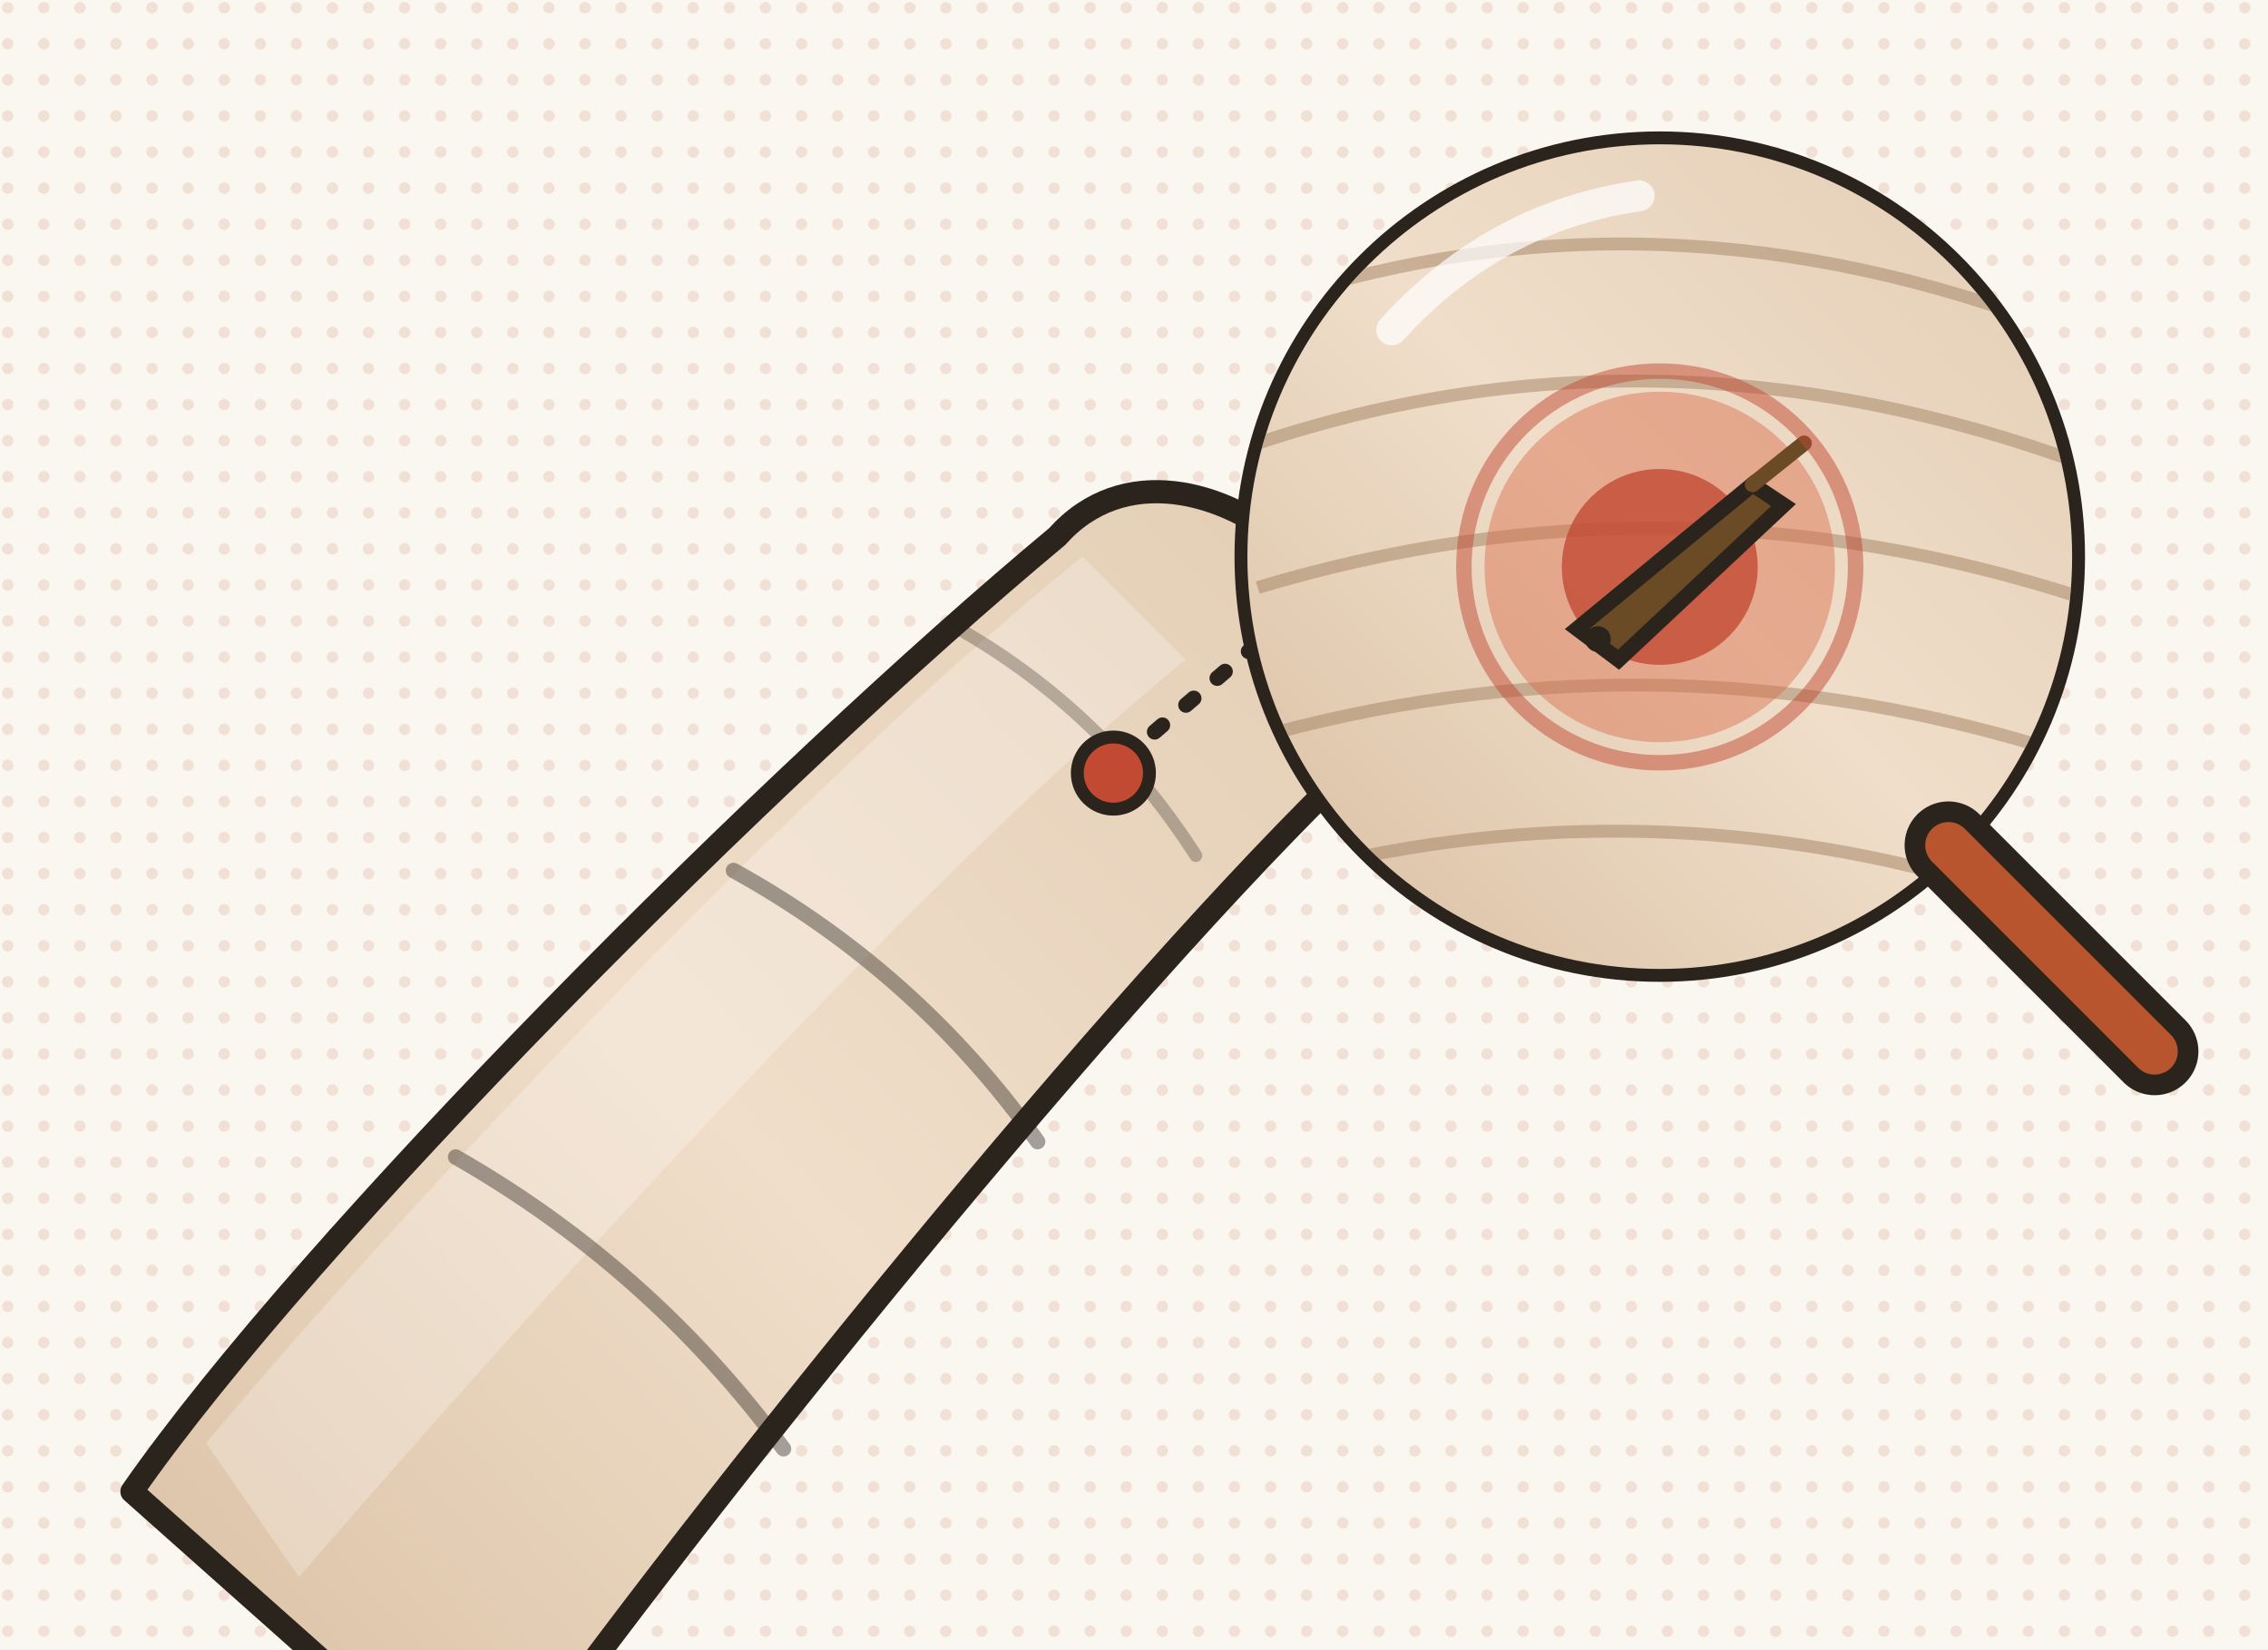
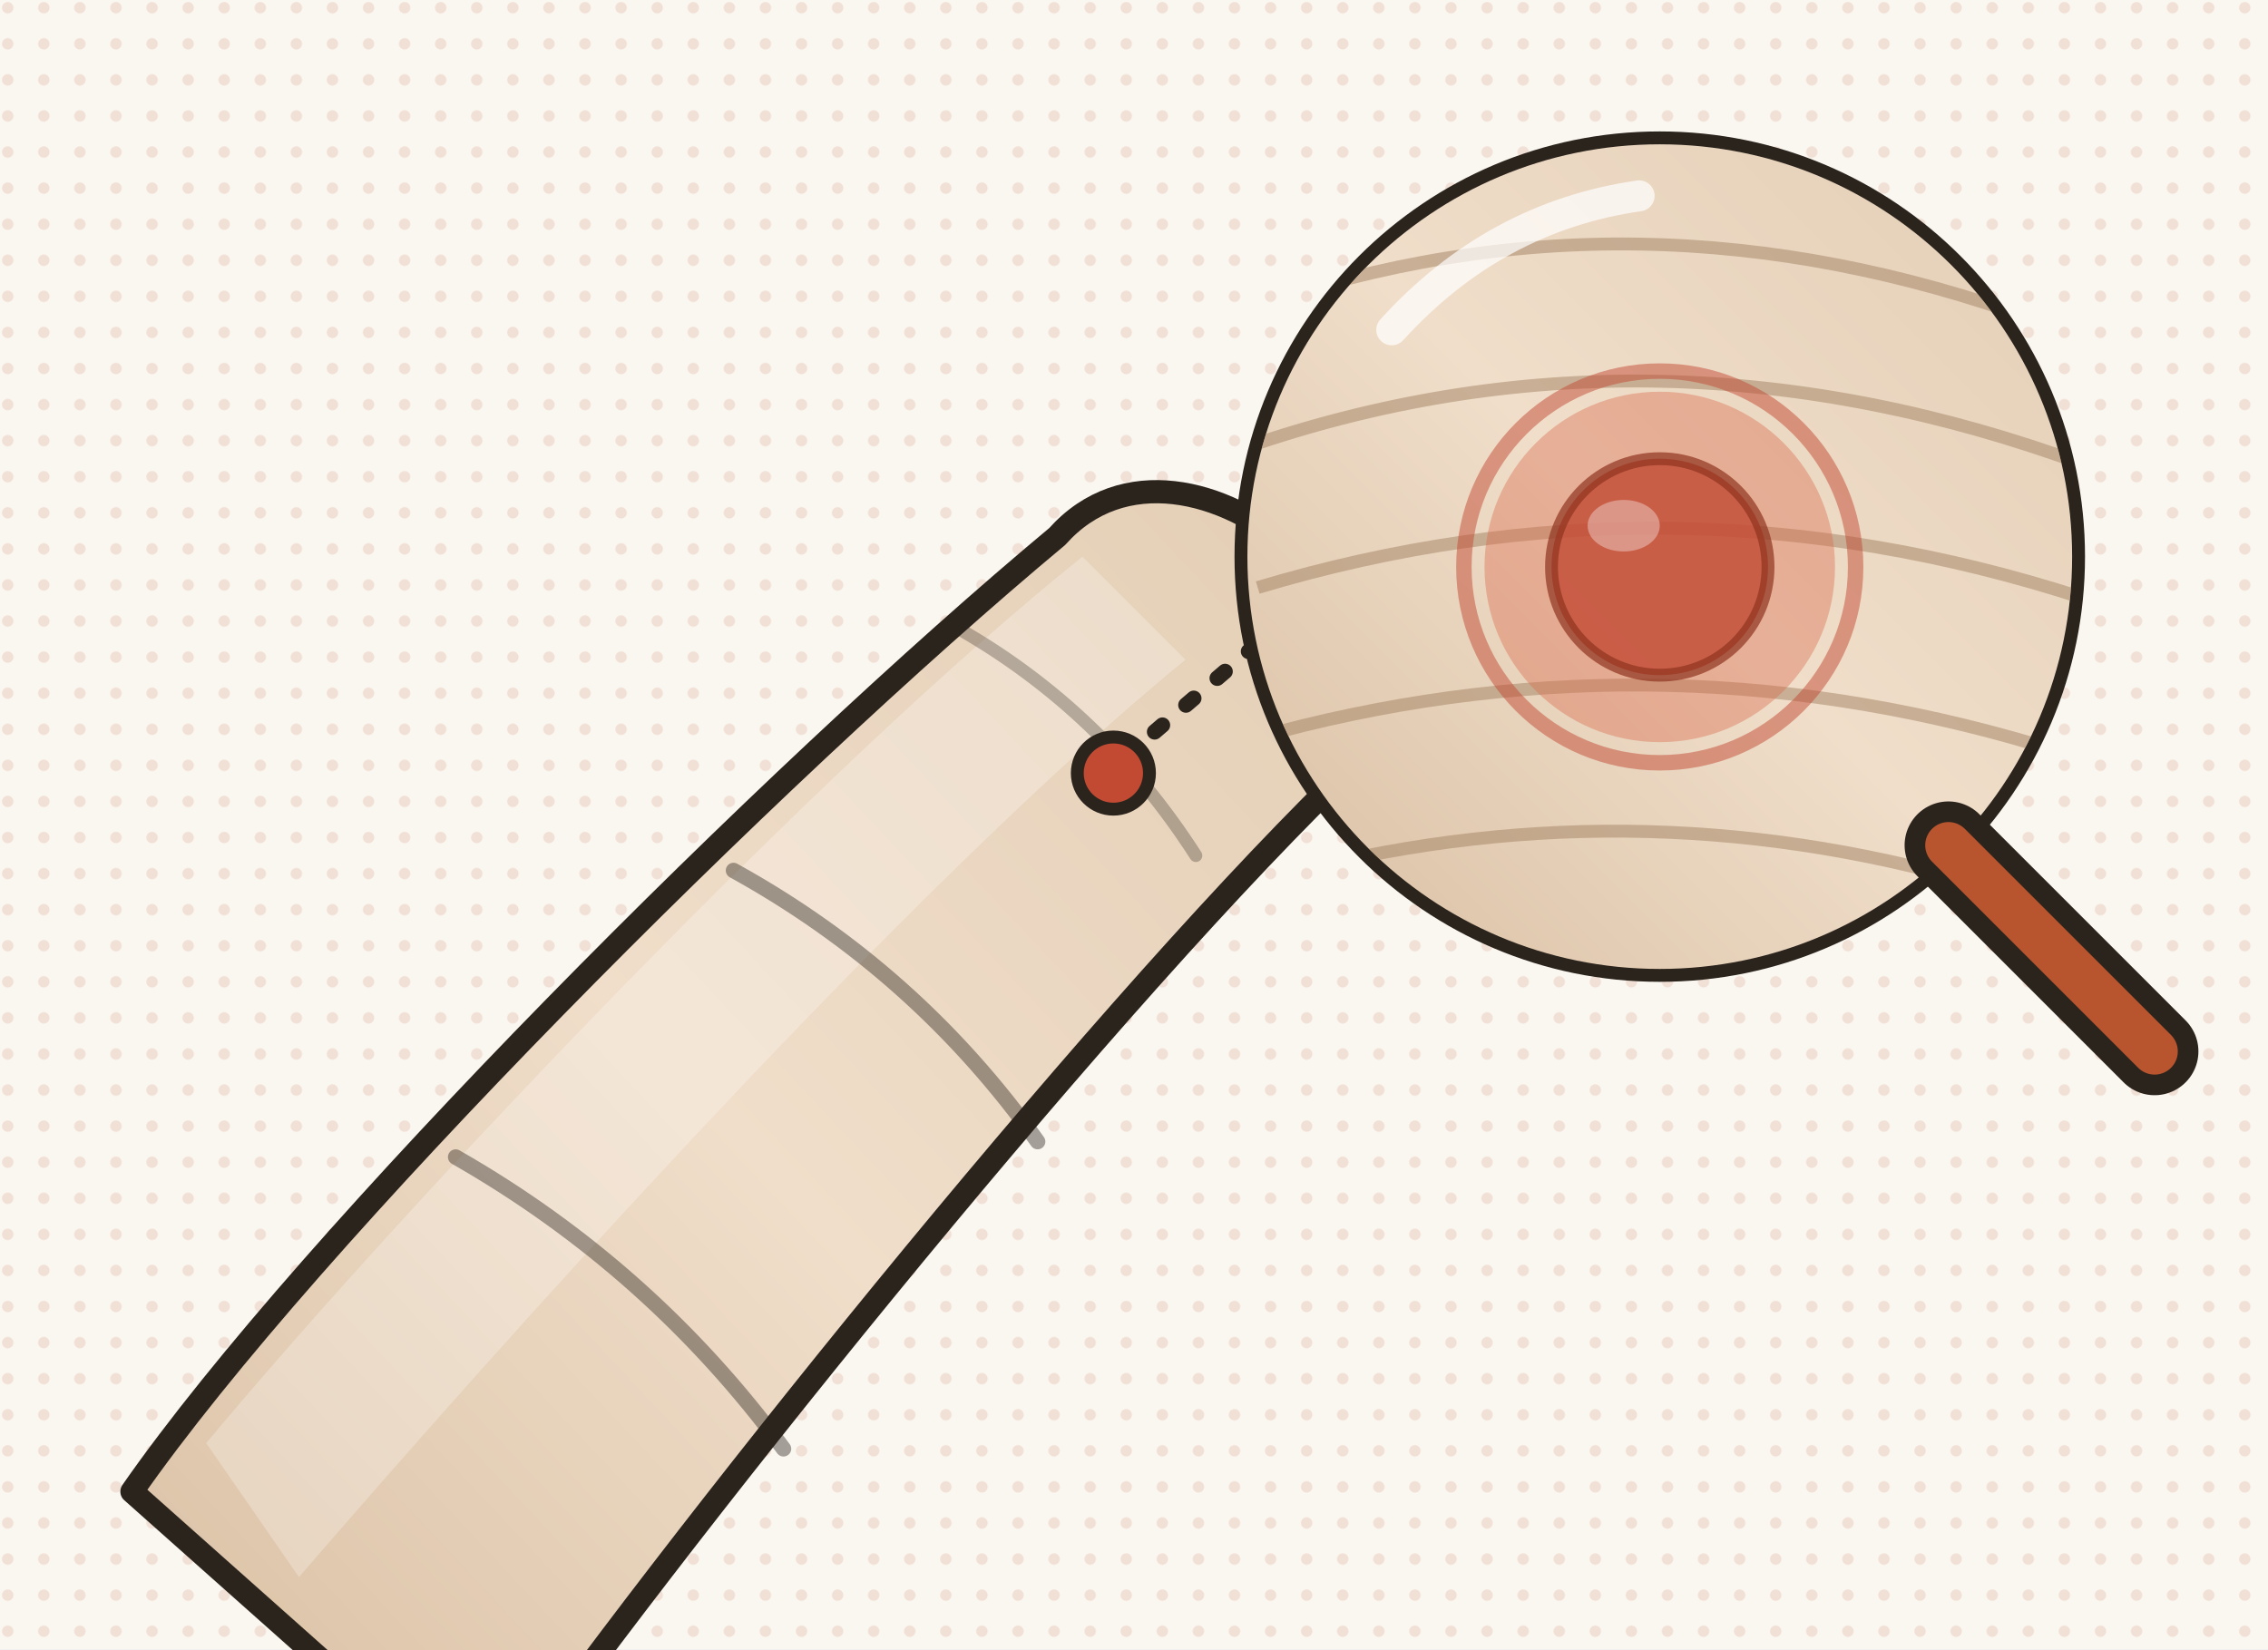
- <svg xmlns="http://www.w3.org/2000/svg" viewBox="0 0 440 320" role="img" aria-label="Left index fingertip in close-up: a small red lesion on the pulp — under magnification, a wood splinter sits at its centre">
+ <svg xmlns="http://www.w3.org/2000/svg" viewBox="0 0 440 320" role="img" aria-label="Left index fingertip in close-up: a small raised red nodule on the pulp, shown magnified">
  <defs>
    <linearGradient id="skin" x1="0" y1="1" x2="1" y2="0">
      <stop offset="0" stop-color="#d8bea1" />
      <stop offset=".5" stop-color="#f0deca" />
      <stop offset="1" stop-color="#e3cdb4" />
    </linearGradient>
    <pattern id="dots" width="7" height="7" patternUnits="userSpaceOnUse">
      <circle cx="1.5" cy="1.5" r="1.1" fill="#b8552e" opacity=".14" />
    </pattern>
    <clipPath id="lens">
      <circle cx="322" cy="108" r="80" />
    </clipPath>
    <path id="fingerShape" d="M25.6 289.4 C60 240 150 150 205.1 104.1 C230.4 75.7 284.2 123.5 258.9 151.9 C210 200 130 300 94.4 350.6 Z" />
    <clipPath id="fingerClip">
      <use href="#fingerShape" />
    </clipPath>
  </defs>
  <rect width="440" height="320" fill="#faf6f0" />
  <rect width="440" height="320" fill="url(#dots)" />
  <use href="#fingerShape" fill="url(#skin)" stroke="#2b241d" stroke-width="4.5" stroke-linejoin="round" />
  <g clip-path="url(#fingerClip)">
    <path d="M120 360 C170 300 240 200 300 150 L340 210 L160 380 Z" fill="#c9ac8e" opacity=".38" />
    <path d="M40 280 C80 232 160 148 210 108 L230 128 C176 172 96 262 58 306 Z" fill="#fff" opacity=".25" />
  </g>
  <g fill="none" stroke="#2b241d" stroke-width="3" opacity=".42" stroke-linecap="round">
    <path d="M88.4 224.5 Q126.2 246.1 152 281.1" />
    <path d="M142.3 168.9 Q177.8 188.5 201.3 221.5" />
  </g>
  <g fill="none" stroke="#2b241d" stroke-width="2.5" opacity=".3" stroke-linecap="round">
    <path d="M186 122 Q214 138 232 166" />
  </g>
  <circle cx="216" cy="150" r="7" fill="#c24a33" stroke="#2b241d" stroke-width="2.5" />
  <line x1="224" y1="142" x2="252" y2="118" stroke="#2b241d" stroke-width="3" stroke-dasharray="2 6" stroke-linecap="round" />
  <g>
    <circle cx="322" cy="108" r="80" fill="#fdfaf4" stroke="#2b241d" stroke-width="5" />
    <g clip-path="url(#lens)">
      <rect x="242" y="28" width="160" height="160" fill="url(#skin)" />
      <g fill="none" stroke="#a8896a" stroke-width="2.5" opacity=".55">
        <path d="M248 58 q74 -24 152 6" />
        <path d="M244 86 q78 -26 160 4" />
        <path d="M244 114 q80 -24 160 2" />
        <path d="M248 142 q76 -20 152 4" />
        <path d="M256 168 q68 -16 136 6" />
      </g>
-       <circle cx="322" cy="110" r="34" fill="#d96a4a" opacity=".45" />
-       <circle cx="322" cy="110" r="19" fill="#c24a33" opacity=".8" />
-       <path d="M306 122 L340 94 L346 98 L314 128 Z" fill="#6b4a26" stroke="#2b241d" stroke-width="3" />
-       <path d="M340 94 L350 86" stroke="#6b4a26" stroke-width="3" stroke-linecap="round" />
-       <circle cx="310" cy="124" r="2.5" fill="#2b241d" />
+       <circle cx="322" cy="110" r="34" fill="#d96a4a" opacity=".4" />
+       <circle cx="322" cy="110" r="21" fill="#c24a33" opacity=".8" />
+       <circle cx="322" cy="110" r="21" fill="none" stroke="#8f3320" stroke-width="2.5" opacity=".7" />
+       <ellipse cx="315" cy="102" rx="7" ry="5" fill="#fff" opacity=".35" />
      <circle cx="322" cy="110" r="38" fill="none" stroke="#c24a33" stroke-width="3" opacity=".5">
        <animate attributeName="r" values="32;46" dur="1.6s" repeatCount="indefinite" />
        <animate attributeName="opacity" values=".5;0" dur="1.6s" repeatCount="indefinite" />
      </circle>
    </g>
    <path d="M270 64 q20 -22 48 -26" fill="none" stroke="#fff" stroke-width="6" stroke-linecap="round" opacity=".7" />
    <path d="M378 164 l40 40" stroke="#2b241d" stroke-width="17" stroke-linecap="round" />
    <path d="M378 164 l40 40" stroke="#b8552e" stroke-width="9" stroke-linecap="round" />
  </g>
</svg>
